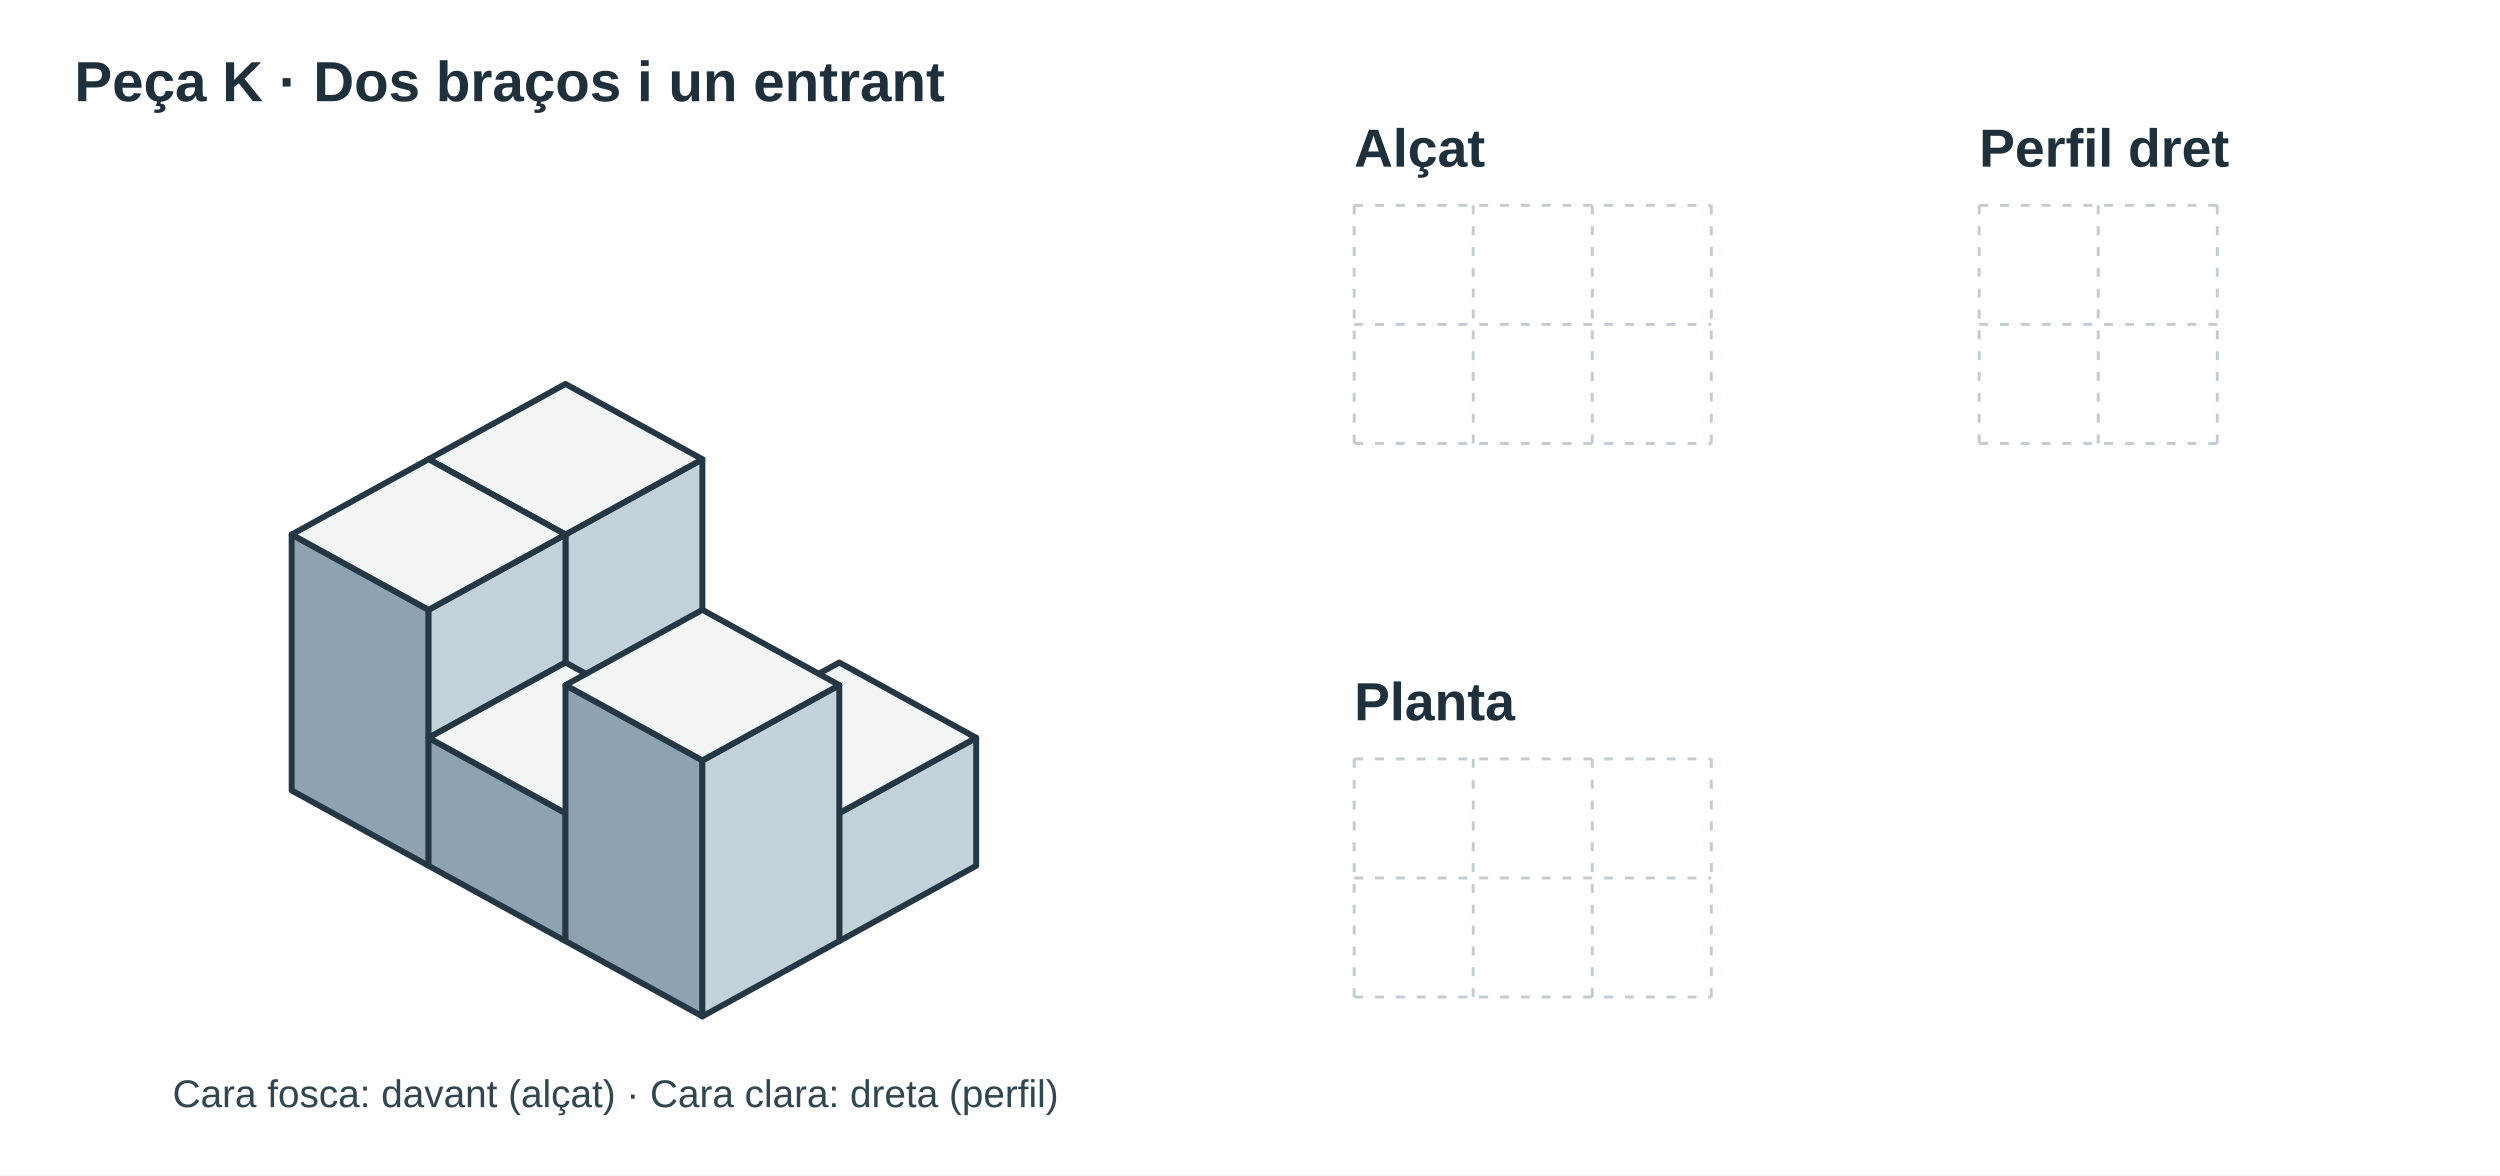
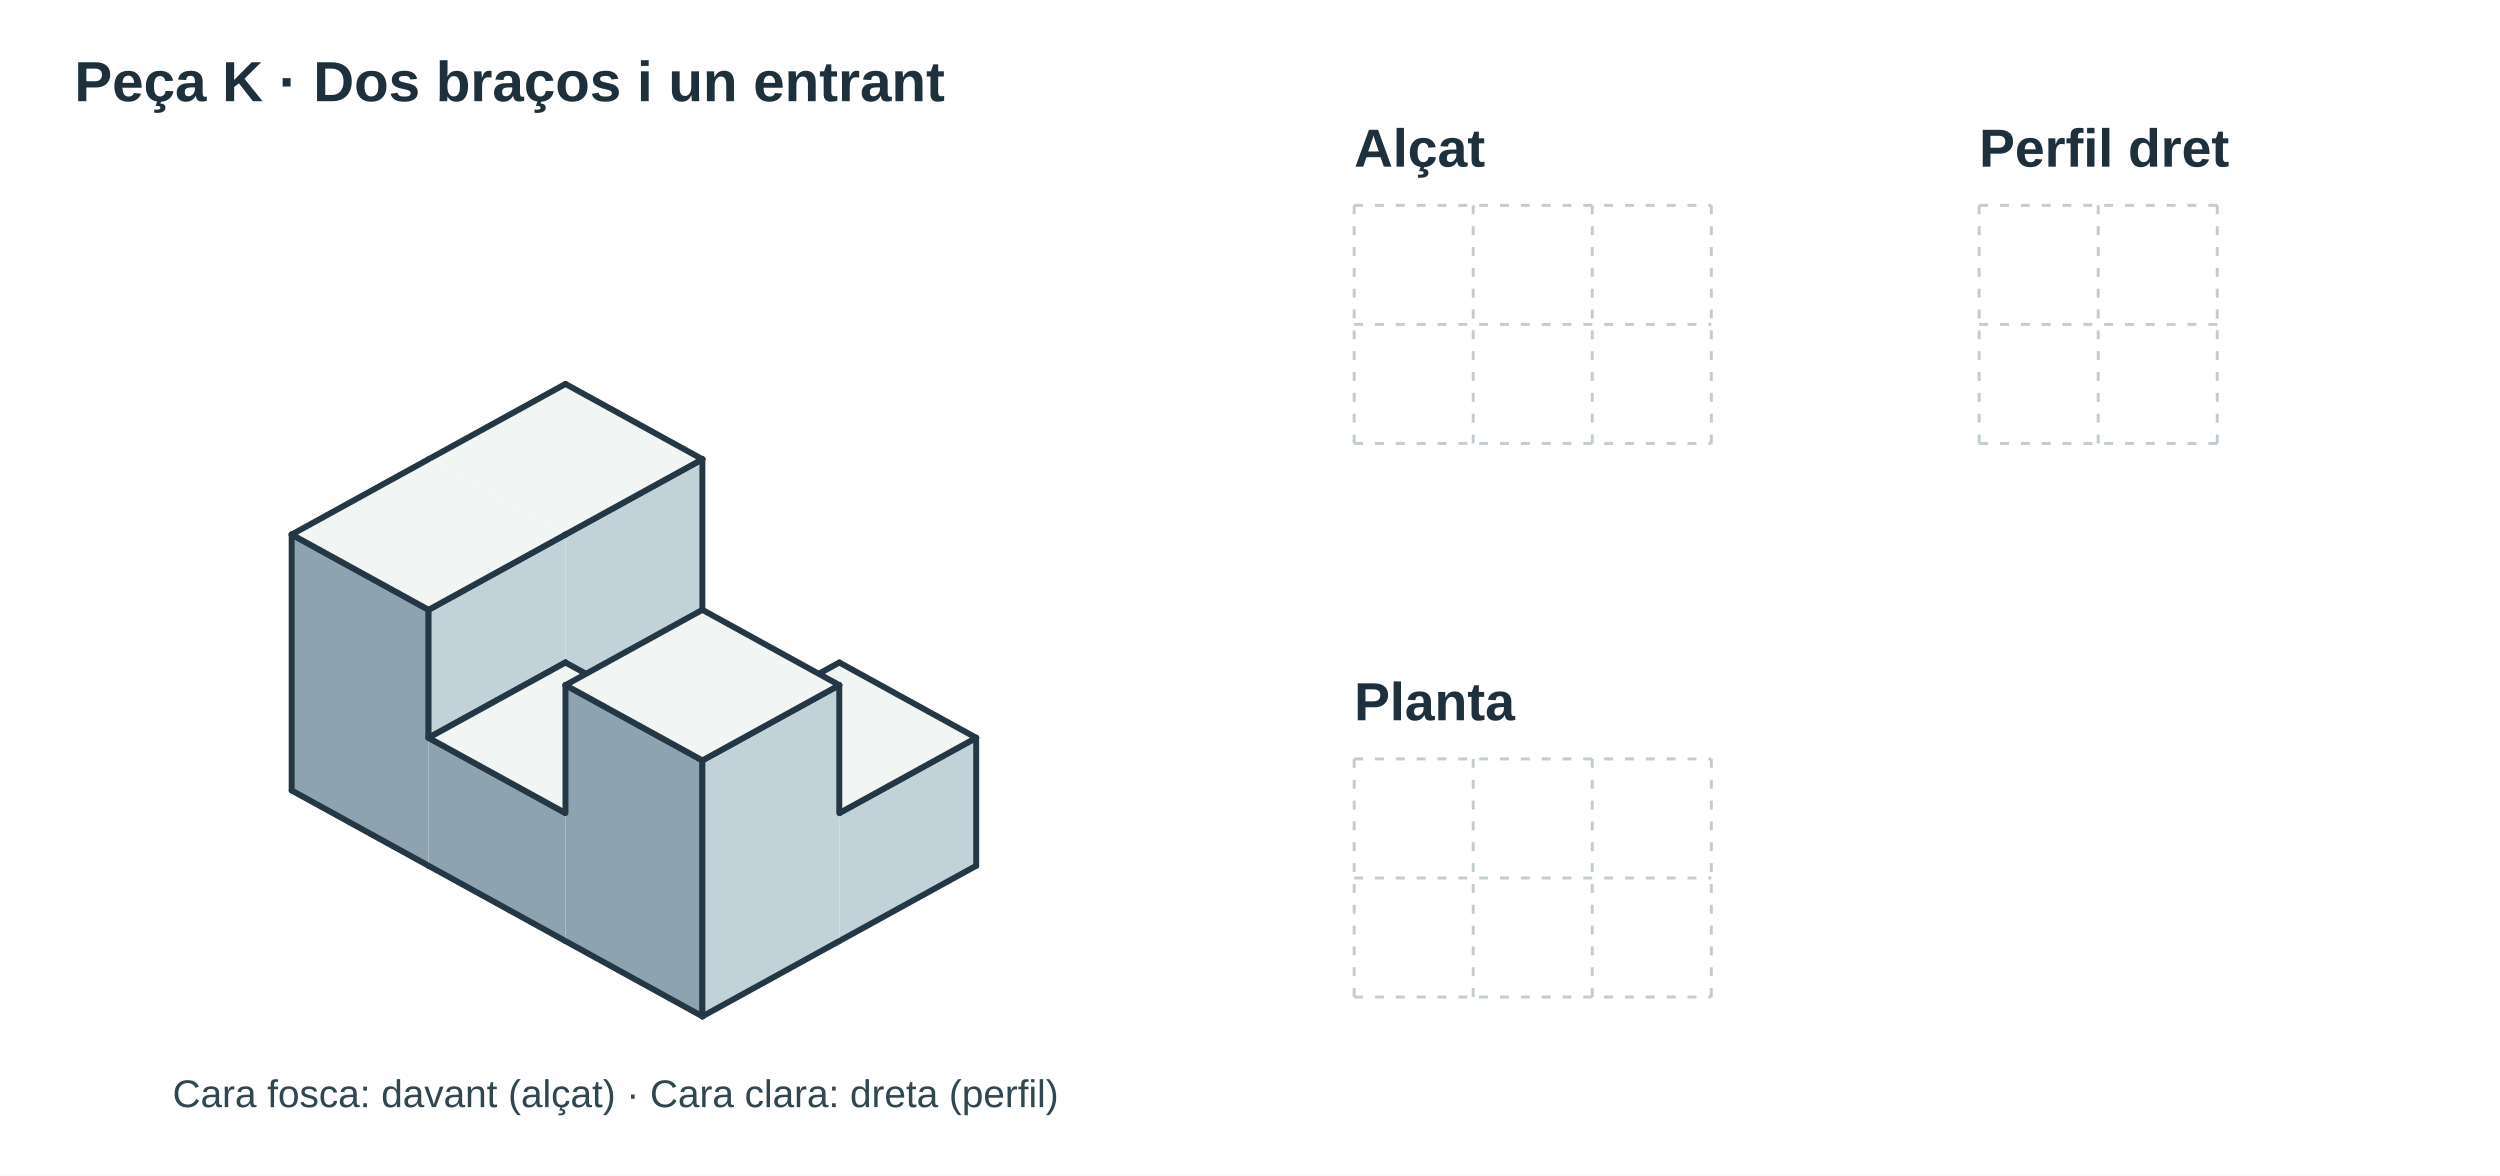
<svg xmlns="http://www.w3.org/2000/svg" width="840" height="395" viewBox="0 0 840 395" role="img" aria-labelledby="title desc">
  <rect width="840" height="395" fill="white" />
  <text x="25" y="34" font-family="Arial,sans-serif" font-size="19" font-weight="bold" fill="#1d303c">Peça K · Dos braços i un entrant</text>
  <text x="58" y="372" font-family="Arial,sans-serif" font-size="13" fill="#304650">Cara fosca: davant (alçat) · Cara clara: dreta (perfil)</text>
-   <polygon points="190.0,179.6 236.0,154.3 236.0,240.3 190.0,265.6" fill="#c2d2d9" stroke="#243744" stroke-width="2" stroke-linejoin="round" />
-   <polygon points="144.0,154.3 190.0,179.6 236.0,154.3 190.0,129.0" fill="#f1f5f4" stroke="#243744" stroke-width="2" stroke-linejoin="round" />
-   <polygon points="282.0,273.2 328.0,247.9 328.0,290.9 282.0,316.2" fill="#c2d2d9" stroke="#243744" stroke-width="2" stroke-linejoin="round" />
-   <polygon points="236.0,247.9 282.0,273.2 328.0,247.9 282.0,222.6" fill="#f1f5f4" stroke="#243744" stroke-width="2" stroke-linejoin="round" />
-   <polygon points="98.0,179.6 144.0,204.9 144.0,290.9 98.0,265.6" fill="#8da4b0" stroke="#243744" stroke-width="2" stroke-linejoin="round" />
-   <polygon points="144.0,204.9 190.0,179.6 190.0,222.6 144.0,247.9" fill="#c2d2d9" stroke="#243744" stroke-width="2" stroke-linejoin="round" />
-   <polygon points="98.0,179.6 144.0,204.9 190.0,179.6 144.0,154.3" fill="#f1f5f4" stroke="#243744" stroke-width="2" stroke-linejoin="round" />
-   <polygon points="144.0,247.9 190.0,273.2 190.0,316.2 144.0,290.9" fill="#8da4b0" stroke="#243744" stroke-width="2" stroke-linejoin="round" />
-   <polygon points="144.0,247.9 190.0,273.2 236.0,247.9 190.0,222.6" fill="#f1f5f4" stroke="#243744" stroke-width="2" stroke-linejoin="round" />
-   <polygon points="190.0,230.2 236.0,255.5 236.0,341.5 190.0,316.2" fill="#8da4b0" stroke="#243744" stroke-width="2" stroke-linejoin="round" />
-   <polygon points="236.0,255.5 282.0,230.2 282.0,316.2 236.0,341.5" fill="#c2d2d9" stroke="#243744" stroke-width="2" stroke-linejoin="round" />
-   <polygon points="190.0,230.2 236.0,255.5 282.0,230.2 236.0,204.9" fill="#f1f5f4" stroke="#243744" stroke-width="2" stroke-linejoin="round" />
+   <polygon points="190.0,179.6 236.0,154.3 236.0,240.3 190.0,265.6" fill="#c2d2d9" />
+   <line x1="190.0" y1="179.6" x2="236.0" y2="154.3" stroke="#243744" stroke-width="2" stroke-linecap="round" />
+   <line x1="236.0" y1="154.3" x2="236.0" y2="240.3" stroke="#243744" stroke-width="2" stroke-linecap="round" />
+   <line x1="236.0" y1="240.3" x2="190.0" y2="265.6" stroke="#243744" stroke-width="2" stroke-linecap="round" />
+   <line x1="190.0" y1="265.6" x2="190.0" y2="222.6" stroke="#243744" stroke-width="2" stroke-linecap="round" />
+   <polygon points="144.0,154.3 190.0,179.6 236.0,154.3 190.0,129.0" fill="#f1f5f4" />
+   <line x1="190.0" y1="179.6" x2="236.0" y2="154.3" stroke="#243744" stroke-width="2" stroke-linecap="round" />
+   <line x1="236.0" y1="154.3" x2="190.0" y2="129.0" stroke="#243744" stroke-width="2" stroke-linecap="round" />
+   <line x1="190.0" y1="129.0" x2="144.0" y2="154.3" stroke="#243744" stroke-width="2" stroke-linecap="round" />
+   <polygon points="282.0,273.2 328.0,247.9 328.0,290.9 282.0,316.2" fill="#c2d2d9" />
+   <line x1="282.0" y1="273.2" x2="328.0" y2="247.9" stroke="#243744" stroke-width="2" stroke-linecap="round" />
+   <line x1="328.0" y1="247.9" x2="328.0" y2="290.9" stroke="#243744" stroke-width="2" stroke-linecap="round" />
+   <line x1="328.0" y1="290.9" x2="282.0" y2="316.2" stroke="#243744" stroke-width="2" stroke-linecap="round" />
+   <polygon points="236.0,247.9 282.0,273.2 328.0,247.9 282.0,222.6" fill="#f1f5f4" />
+   <line x1="236.0" y1="247.9" x2="282.0" y2="273.2" stroke="#243744" stroke-width="2" stroke-linecap="round" />
+   <line x1="282.0" y1="273.2" x2="328.0" y2="247.9" stroke="#243744" stroke-width="2" stroke-linecap="round" />
+   <line x1="328.0" y1="247.9" x2="282.0" y2="222.6" stroke="#243744" stroke-width="2" stroke-linecap="round" />
+   <line x1="282.0" y1="222.6" x2="236.0" y2="247.9" stroke="#243744" stroke-width="2" stroke-linecap="round" />
+   <polygon points="98.0,179.6 144.0,204.9 144.0,290.9 98.0,265.6" fill="#8da4b0" />
+   <line x1="98.0" y1="179.6" x2="144.0" y2="204.9" stroke="#243744" stroke-width="2" stroke-linecap="round" />
+   <line x1="144.0" y1="204.9" x2="144.0" y2="247.9" stroke="#243744" stroke-width="2" stroke-linecap="round" />
+   <line x1="144.0" y1="290.9" x2="98.0" y2="265.6" stroke="#243744" stroke-width="2" stroke-linecap="round" />
+   <line x1="98.0" y1="265.6" x2="98.0" y2="179.6" stroke="#243744" stroke-width="2" stroke-linecap="round" />
+   <polygon points="144.0,204.9 190.0,179.6 190.0,222.6 144.0,247.9" fill="#c2d2d9" />
+   <line x1="144.0" y1="204.9" x2="190.0" y2="179.6" stroke="#243744" stroke-width="2" stroke-linecap="round" />
+   <line x1="190.0" y1="222.6" x2="144.0" y2="247.9" stroke="#243744" stroke-width="2" stroke-linecap="round" />
+   <line x1="144.0" y1="247.9" x2="144.0" y2="204.9" stroke="#243744" stroke-width="2" stroke-linecap="round" />
+   <polygon points="98.0,179.6 144.0,204.9 190.0,179.6 144.0,154.3" fill="#f1f5f4" />
+   <line x1="98.0" y1="179.6" x2="144.0" y2="204.9" stroke="#243744" stroke-width="2" stroke-linecap="round" />
+   <line x1="144.0" y1="204.9" x2="190.0" y2="179.6" stroke="#243744" stroke-width="2" stroke-linecap="round" />
+   <line x1="144.0" y1="154.3" x2="98.0" y2="179.6" stroke="#243744" stroke-width="2" stroke-linecap="round" />
+   <polygon points="144.0,247.9 190.0,273.2 190.0,316.2 144.0,290.9" fill="#8da4b0" />
+   <line x1="144.0" y1="247.9" x2="190.0" y2="273.2" stroke="#243744" stroke-width="2" stroke-linecap="round" />
+   <line x1="190.0" y1="316.2" x2="144.0" y2="290.9" stroke="#243744" stroke-width="2" stroke-linecap="round" />
+   <polygon points="144.0,247.9 190.0,273.2 236.0,247.9 190.0,222.6" fill="#f1f5f4" />
+   <line x1="144.0" y1="247.9" x2="190.0" y2="273.2" stroke="#243744" stroke-width="2" stroke-linecap="round" />
+   <line x1="190.0" y1="273.2" x2="236.0" y2="247.9" stroke="#243744" stroke-width="2" stroke-linecap="round" />
+   <line x1="236.0" y1="247.9" x2="190.0" y2="222.6" stroke="#243744" stroke-width="2" stroke-linecap="round" />
+   <line x1="190.0" y1="222.6" x2="144.0" y2="247.9" stroke="#243744" stroke-width="2" stroke-linecap="round" />
+   <polygon points="190.0,230.2 236.0,255.5 236.0,341.5 190.0,316.2" fill="#8da4b0" />
+   <line x1="190.0" y1="230.2" x2="236.0" y2="255.5" stroke="#243744" stroke-width="2" stroke-linecap="round" />
+   <line x1="236.0" y1="255.5" x2="236.0" y2="341.5" stroke="#243744" stroke-width="2" stroke-linecap="round" />
+   <line x1="236.0" y1="341.5" x2="190.0" y2="316.2" stroke="#243744" stroke-width="2" stroke-linecap="round" />
+   <line x1="190.0" y1="273.2" x2="190.0" y2="230.2" stroke="#243744" stroke-width="2" stroke-linecap="round" />
+   <polygon points="236.0,255.5 282.0,230.2 282.0,316.2 236.0,341.5" fill="#c2d2d9" />
+   <line x1="236.0" y1="255.5" x2="282.0" y2="230.2" stroke="#243744" stroke-width="2" stroke-linecap="round" />
+   <line x1="282.0" y1="230.2" x2="282.0" y2="273.2" stroke="#243744" stroke-width="2" stroke-linecap="round" />
+   <line x1="282.0" y1="316.2" x2="236.0" y2="341.5" stroke="#243744" stroke-width="2" stroke-linecap="round" />
+   <line x1="236.0" y1="341.5" x2="236.0" y2="255.5" stroke="#243744" stroke-width="2" stroke-linecap="round" />
+   <polygon points="190.0,230.2 236.0,255.5 282.0,230.2 236.0,204.9" fill="#f1f5f4" />
+   <line x1="190.0" y1="230.2" x2="236.0" y2="255.5" stroke="#243744" stroke-width="2" stroke-linecap="round" />
+   <line x1="236.0" y1="255.5" x2="282.0" y2="230.2" stroke="#243744" stroke-width="2" stroke-linecap="round" />
+   <line x1="282.0" y1="230.2" x2="236.0" y2="204.9" stroke="#243744" stroke-width="2" stroke-linecap="round" />
+   <line x1="236.0" y1="204.9" x2="190.0" y2="230.2" stroke="#243744" stroke-width="2" stroke-linecap="round" />
  <text x="455" y="56" font-family="Arial,sans-serif" font-size="18" font-weight="bold" fill="#1d303c">Alçat</text>
  <text x="665" y="56" font-family="Arial,sans-serif" font-size="18" font-weight="bold" fill="#1d303c">Perfil dret</text>
  <text x="455" y="242" font-family="Arial,sans-serif" font-size="18" font-weight="bold" fill="#1d303c">Planta</text>
  <line x1="455" y1="69" x2="455" y2="149" stroke="#c3cdd1" stroke-width="1" stroke-dasharray="3 4" />
  <line x1="495" y1="69" x2="495" y2="149" stroke="#c3cdd1" stroke-width="1" stroke-dasharray="3 4" />
  <line x1="535" y1="69" x2="535" y2="149" stroke="#c3cdd1" stroke-width="1" stroke-dasharray="3 4" />
  <line x1="575" y1="69" x2="575" y2="149" stroke="#c3cdd1" stroke-width="1" stroke-dasharray="3 4" />
  <line x1="455" y1="69" x2="575" y2="69" stroke="#c3cdd1" stroke-width="1" stroke-dasharray="3 4" />
  <line x1="455" y1="109" x2="575" y2="109" stroke="#c3cdd1" stroke-width="1" stroke-dasharray="3 4" />
  <line x1="455" y1="149" x2="575" y2="149" stroke="#c3cdd1" stroke-width="1" stroke-dasharray="3 4" />
  <line x1="665" y1="69" x2="665" y2="149" stroke="#c3cdd1" stroke-width="1" stroke-dasharray="3 4" />
  <line x1="705" y1="69" x2="705" y2="149" stroke="#c3cdd1" stroke-width="1" stroke-dasharray="3 4" />
  <line x1="745" y1="69" x2="745" y2="149" stroke="#c3cdd1" stroke-width="1" stroke-dasharray="3 4" />
  <line x1="665" y1="69" x2="745" y2="69" stroke="#c3cdd1" stroke-width="1" stroke-dasharray="3 4" />
  <line x1="665" y1="109" x2="745" y2="109" stroke="#c3cdd1" stroke-width="1" stroke-dasharray="3 4" />
  <line x1="665" y1="149" x2="745" y2="149" stroke="#c3cdd1" stroke-width="1" stroke-dasharray="3 4" />
  <line x1="455" y1="255" x2="455" y2="335" stroke="#c3cdd1" stroke-width="1" stroke-dasharray="3 4" />
  <line x1="495" y1="255" x2="495" y2="335" stroke="#c3cdd1" stroke-width="1" stroke-dasharray="3 4" />
  <line x1="535" y1="255" x2="535" y2="335" stroke="#c3cdd1" stroke-width="1" stroke-dasharray="3 4" />
  <line x1="575" y1="255" x2="575" y2="335" stroke="#c3cdd1" stroke-width="1" stroke-dasharray="3 4" />
  <line x1="455" y1="255" x2="575" y2="255" stroke="#c3cdd1" stroke-width="1" stroke-dasharray="3 4" />
  <line x1="455" y1="295" x2="575" y2="295" stroke="#c3cdd1" stroke-width="1" stroke-dasharray="3 4" />
  <line x1="455" y1="335" x2="575" y2="335" stroke="#c3cdd1" stroke-width="1" stroke-dasharray="3 4" />
</svg>
